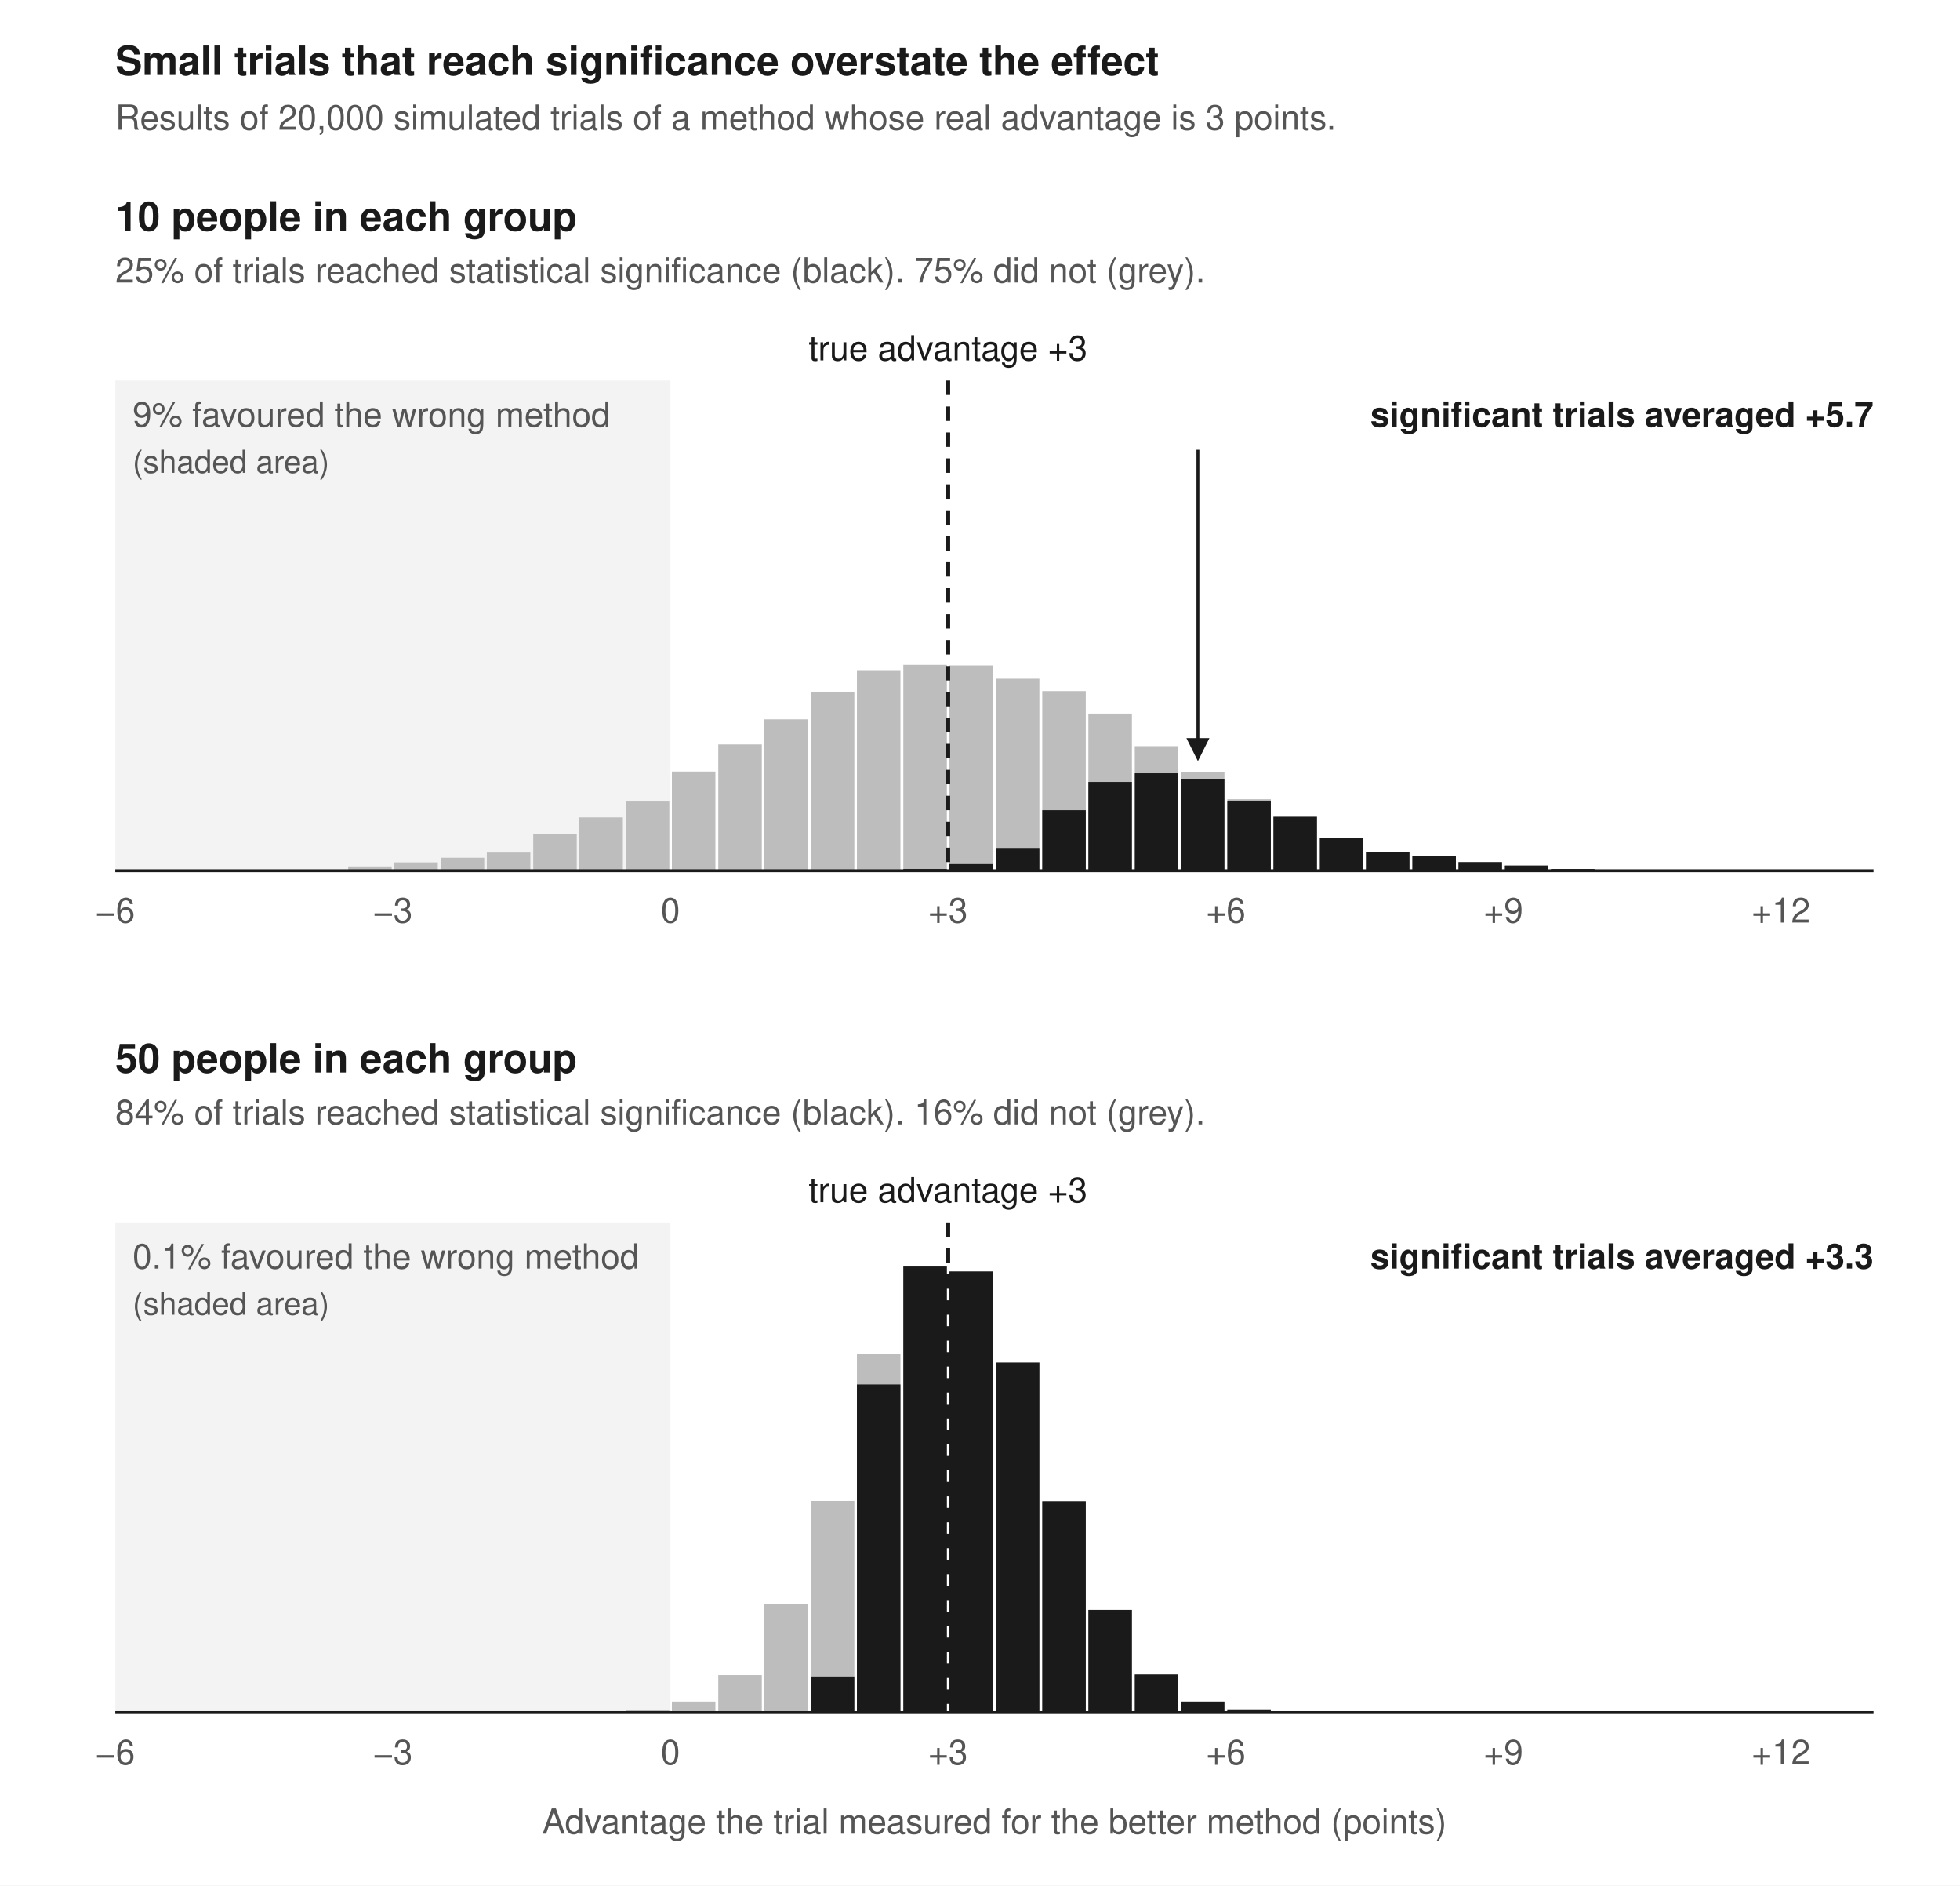
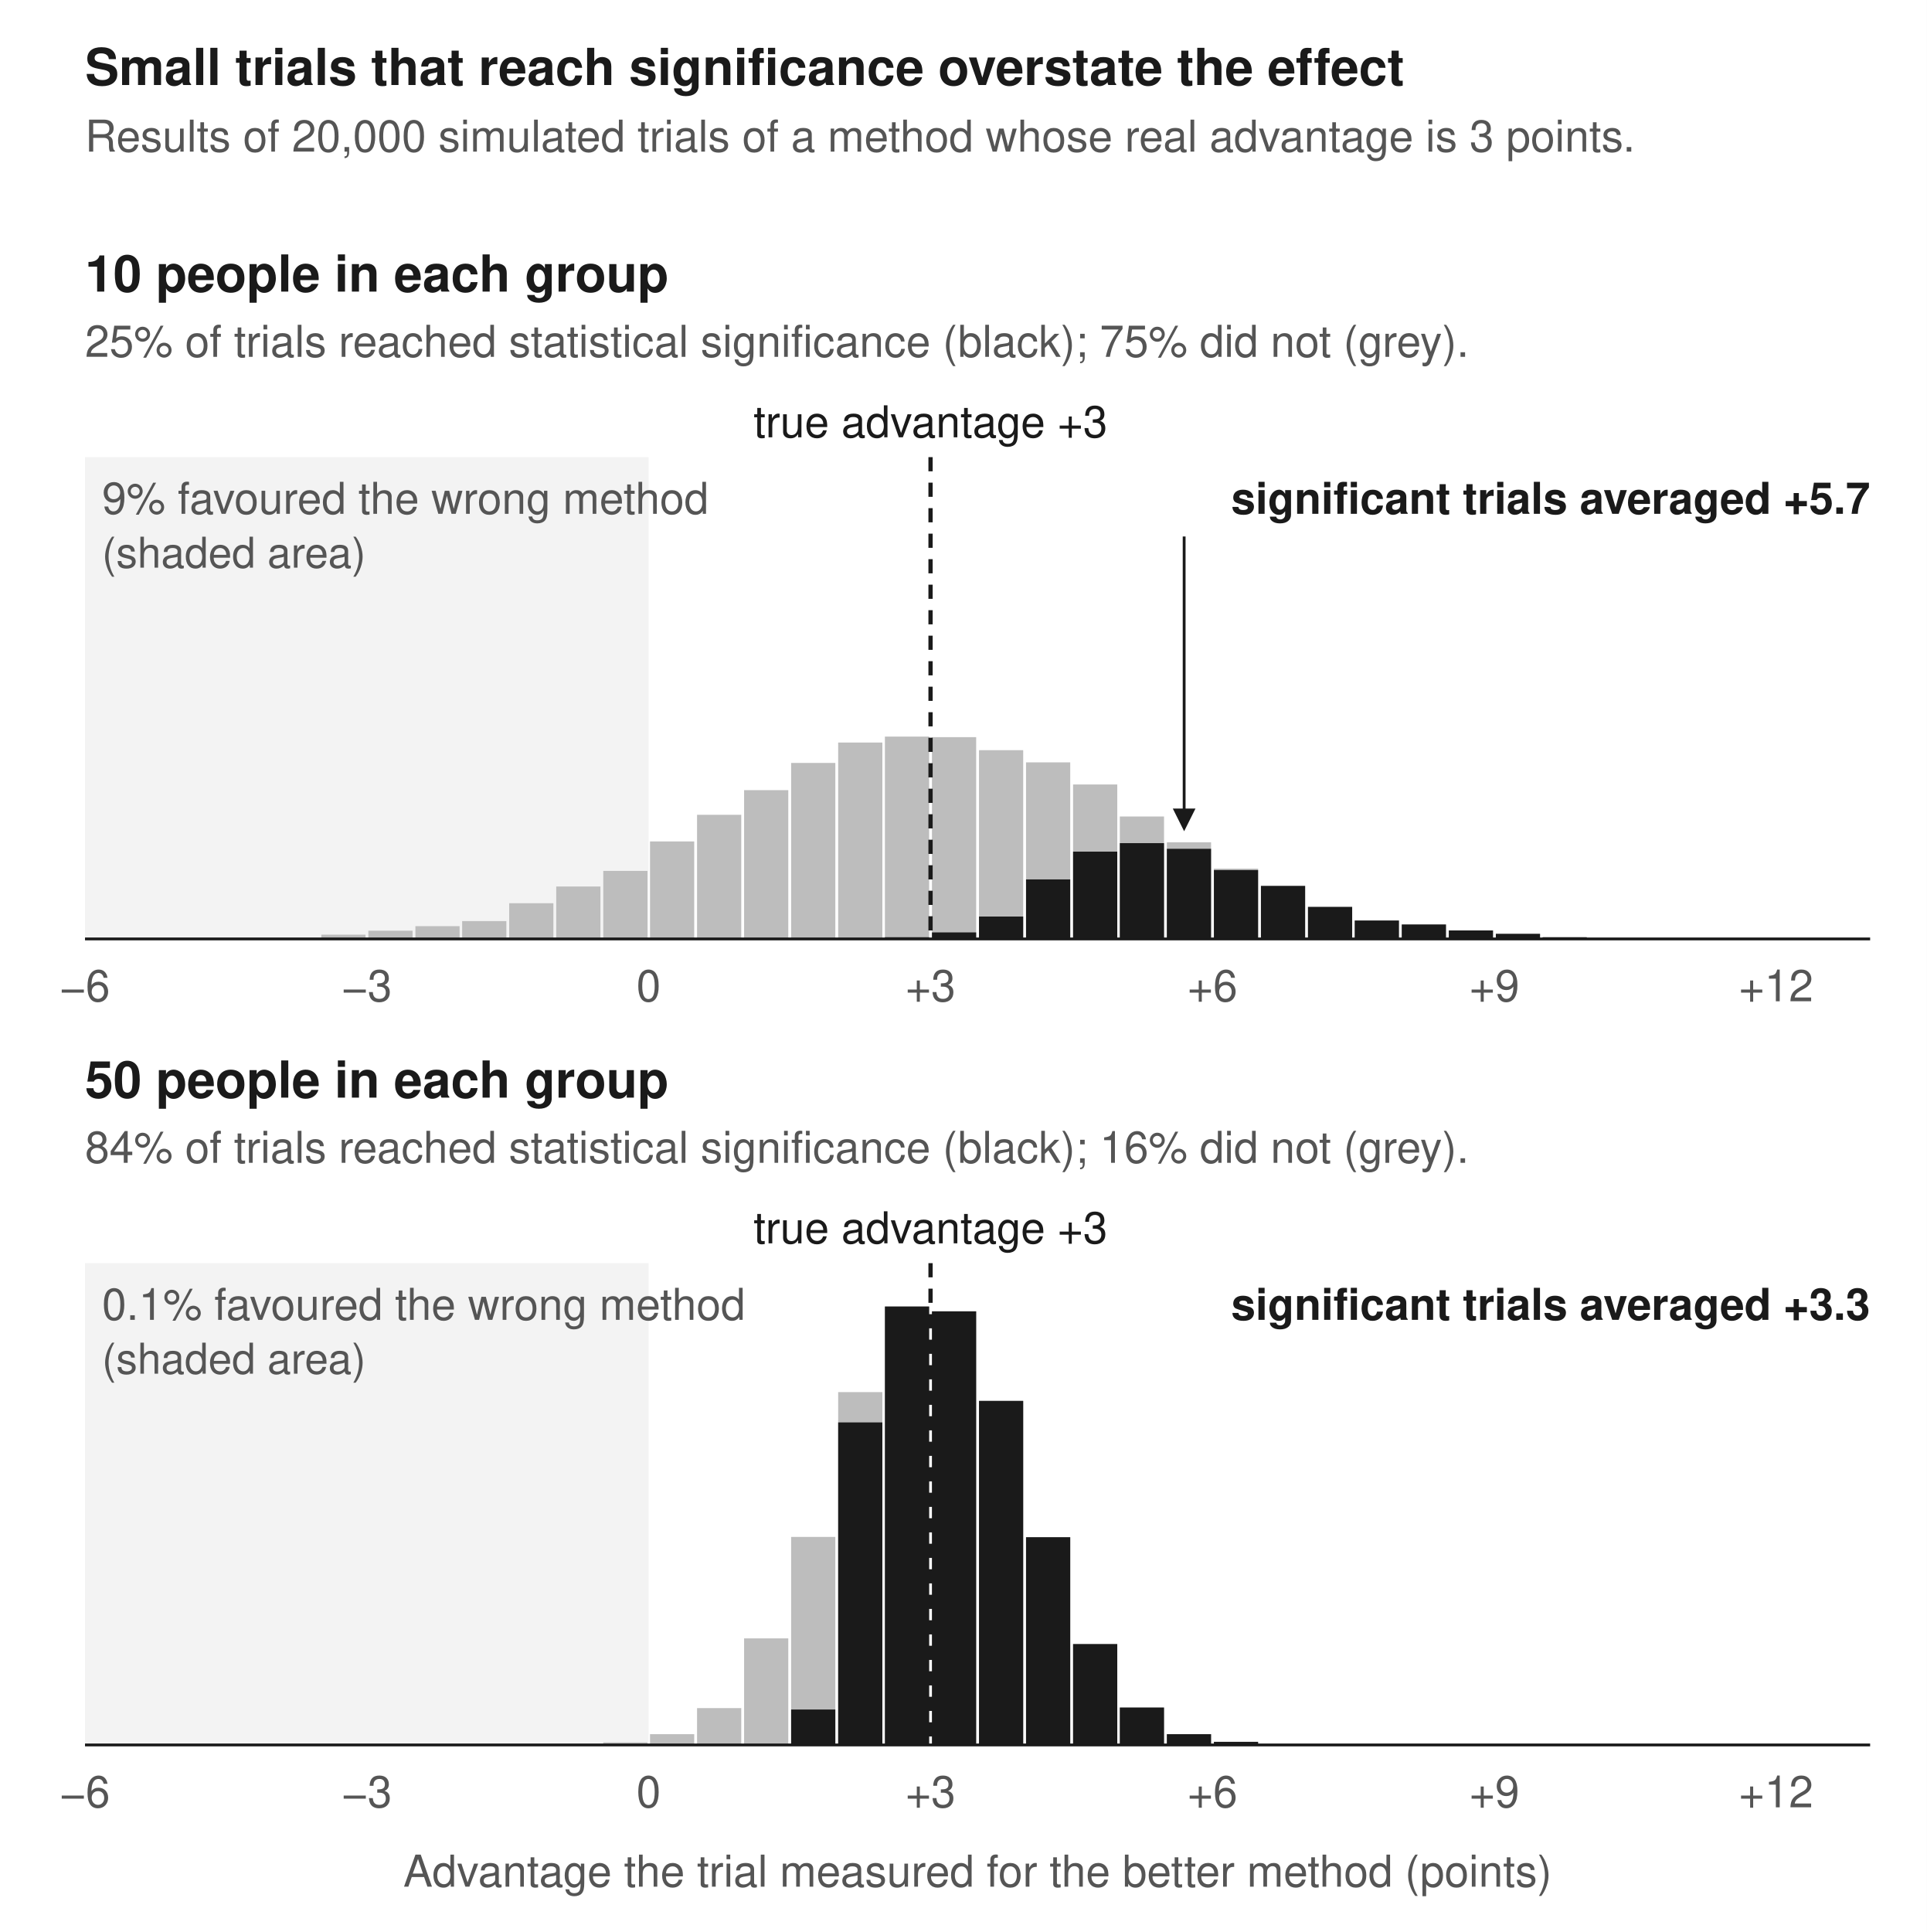
- <svg xmlns="http://www.w3.org/2000/svg" viewBox="0 0 680 654" width="680" height="654" role="img" aria-label="Results of 20,000 simulated trials of the same true effect, with 10 and with 50 people per group">
-   <rect width="680" height="654" fill="#ffffff" />
-   <text x="40.0" y="26.0" font-family="Helvetica, Arial, sans-serif" font-size="14" fill="#1a1a1a" text-anchor="start" font-weight="600">Small trials that reach significance overstate the effect</text>
-   <text x="40.0" y="45.0" font-family="Helvetica, Arial, sans-serif" font-size="12" fill="#555555" text-anchor="start" font-weight="400">Results of 20,000 simulated trials of a method whose real advantage is 3 points.</text>
-   <text x="40.0" y="80.0" font-family="Helvetica, Arial, sans-serif" font-size="14" fill="#1a1a1a" text-anchor="start" font-weight="600">10 people in each group</text>
-   <text x="40.0" y="98.0" font-family="Helvetica, Arial, sans-serif" font-size="12" fill="#555555" text-anchor="start" font-weight="400">25% of trials reached statistical significance (black). 75% did not (grey).</text>
-   <rect x="40.0" y="132" width="192.6" height="170" fill="#f3f3f3" />
-   <rect x="120.8" y="300.5" width="15.1" height="1.5" fill="#bdbdbd" />
-   <rect x="136.8" y="299.1" width="15.1" height="2.9" fill="#bdbdbd" />
-   <rect x="152.9" y="297.5" width="15.1" height="4.5" fill="#bdbdbd" />
-   <rect x="168.9" y="295.7" width="15.1" height="6.3" fill="#bdbdbd" />
-   <rect x="185.0" y="289.4" width="15.1" height="12.6" fill="#bdbdbd" />
-   <rect x="201.0" y="283.5" width="15.1" height="18.5" fill="#bdbdbd" />
-   <rect x="217.1" y="278.0" width="15.1" height="24.0" fill="#bdbdbd" />
-   <rect x="233.1" y="267.6" width="15.1" height="34.4" fill="#bdbdbd" />
-   <rect x="249.2" y="258.2" width="15.1" height="43.8" fill="#bdbdbd" />
-   <rect x="265.2" y="249.5" width="15.1" height="52.5" fill="#bdbdbd" />
-   <rect x="281.3" y="239.9" width="15.1" height="62.1" fill="#bdbdbd" />
-   <rect x="297.3" y="232.7" width="15.1" height="69.3" fill="#bdbdbd" />
-   <rect x="313.4" y="230.6" width="15.1" height="71.4" fill="#bdbdbd" />
-   <rect x="313.4" y="301.4" width="15.1" height="0.6" fill="#1a1a1a" />
-   <rect x="329.4" y="230.8" width="15.1" height="71.2" fill="#bdbdbd" />
-   <rect x="329.4" y="299.7" width="15.1" height="2.3" fill="#1a1a1a" />
-   <rect x="345.5" y="235.4" width="15.1" height="66.6" fill="#bdbdbd" />
-   <rect x="345.5" y="294.1" width="15.1" height="7.9" fill="#1a1a1a" />
-   <rect x="361.6" y="239.7" width="15.1" height="62.3" fill="#bdbdbd" />
-   <rect x="361.6" y="281.0" width="15.1" height="21.0" fill="#1a1a1a" />
-   <rect x="377.6" y="247.5" width="15.1" height="54.5" fill="#bdbdbd" />
-   <rect x="377.6" y="271.2" width="15.1" height="30.8" fill="#1a1a1a" />
-   <rect x="393.7" y="258.8" width="15.1" height="43.2" fill="#bdbdbd" />
-   <rect x="393.7" y="268.2" width="15.1" height="33.8" fill="#1a1a1a" />
-   <rect x="409.7" y="267.9" width="15.1" height="34.1" fill="#bdbdbd" />
-   <rect x="409.7" y="270.2" width="15.1" height="31.8" fill="#1a1a1a" />
-   <rect x="425.8" y="277.2" width="15.1" height="24.8" fill="#bdbdbd" />
-   <rect x="425.8" y="277.7" width="15.1" height="24.3" fill="#1a1a1a" />
-   <rect x="441.8" y="283.2" width="15.1" height="18.8" fill="#bdbdbd" />
-   <rect x="441.8" y="283.3" width="15.1" height="18.7" fill="#1a1a1a" />
-   <rect x="457.9" y="290.7" width="15.1" height="11.3" fill="#bdbdbd" />
-   <rect x="457.9" y="290.7" width="15.1" height="11.3" fill="#1a1a1a" />
-   <rect x="473.9" y="295.5" width="15.1" height="6.5" fill="#bdbdbd" />
-   <rect x="473.9" y="295.5" width="15.1" height="6.5" fill="#1a1a1a" />
-   <rect x="490.0" y="296.9" width="15.1" height="5.1" fill="#bdbdbd" />
-   <rect x="490.0" y="296.9" width="15.1" height="5.1" fill="#1a1a1a" />
-   <rect x="506.0" y="299.0" width="15.1" height="3.0" fill="#bdbdbd" />
-   <rect x="506.0" y="299.0" width="15.1" height="3.0" fill="#1a1a1a" />
-   <rect x="522.1" y="300.2" width="15.1" height="1.8" fill="#bdbdbd" />
-   <rect x="522.1" y="300.2" width="15.1" height="1.8" fill="#1a1a1a" />
-   <rect x="538.1" y="301.4" width="15.1" height="0.6" fill="#bdbdbd" />
-   <rect x="538.1" y="301.4" width="15.1" height="0.6" fill="#1a1a1a" />
-   <line x1="40" y1="302" x2="650" y2="302" stroke="#1a1a1a" stroke-width="1" />
-   <line x1="328.9" y1="132" x2="328.9" y2="302" stroke="#1a1a1a" stroke-width="1.5" stroke-dasharray="5 4" />
-   <text x="328.9" y="125.0" font-family="Helvetica, Arial, sans-serif" font-size="12" fill="#1a1a1a" text-anchor="middle" font-weight="400">true advantage +3</text>
-   <text x="46.0" y="148.0" font-family="Helvetica, Arial, sans-serif" font-size="12" fill="#555555" text-anchor="start" font-weight="400">9% favoured the wrong method</text>
-   <text x="46.0" y="164.0" font-family="Helvetica, Arial, sans-serif" font-size="11" fill="#555555" text-anchor="start" font-weight="400">(shaded area)</text>
-   <text x="650.0" y="148.0" font-family="Helvetica, Arial, sans-serif" font-size="12" fill="#1a1a1a" text-anchor="end" font-weight="600">significant trials averaged +5.7</text>
-   <line x1="415.6" y1="156" x2="415.6" y2="262" stroke="#1a1a1a" stroke-width="1" />
-   <path d="M411.6,256 L419.6,256 L415.6,264 Z" fill="#1a1a1a" />
-   <text x="40.0" y="320.0" font-family="Helvetica, Arial, sans-serif" font-size="12" fill="#555555" text-anchor="middle" font-weight="400">−6</text>
-   <text x="136.3" y="320.0" font-family="Helvetica, Arial, sans-serif" font-size="12" fill="#555555" text-anchor="middle" font-weight="400">−3</text>
-   <text x="232.6" y="320.0" font-family="Helvetica, Arial, sans-serif" font-size="12" fill="#555555" text-anchor="middle" font-weight="400">0</text>
-   <text x="328.9" y="320.0" font-family="Helvetica, Arial, sans-serif" font-size="12" fill="#555555" text-anchor="middle" font-weight="400">+3</text>
-   <text x="425.3" y="320.0" font-family="Helvetica, Arial, sans-serif" font-size="12" fill="#555555" text-anchor="middle" font-weight="400">+6</text>
-   <text x="521.6" y="320.0" font-family="Helvetica, Arial, sans-serif" font-size="12" fill="#555555" text-anchor="middle" font-weight="400">+9</text>
-   <text x="617.9" y="320.0" font-family="Helvetica, Arial, sans-serif" font-size="12" fill="#555555" text-anchor="middle" font-weight="400">+12</text>
-   <text x="40.0" y="372.0" font-family="Helvetica, Arial, sans-serif" font-size="14" fill="#1a1a1a" text-anchor="start" font-weight="600">50 people in each group</text>
-   <text x="40.0" y="390.0" font-family="Helvetica, Arial, sans-serif" font-size="12" fill="#555555" text-anchor="start" font-weight="400">84% of trials reached statistical significance (black). 16% did not (grey).</text>
-   <rect x="40.0" y="424" width="192.6" height="170" fill="#f3f3f3" />
-   <rect x="217.1" y="593.1" width="15.1" height="0.9" fill="#bdbdbd" />
-   <rect x="233.1" y="590.2" width="15.1" height="3.8" fill="#bdbdbd" />
-   <rect x="249.2" y="581.0" width="15.1" height="13.0" fill="#bdbdbd" />
-   <rect x="265.2" y="556.4" width="15.1" height="37.6" fill="#bdbdbd" />
-   <rect x="281.3" y="520.6" width="15.1" height="73.4" fill="#bdbdbd" />
-   <rect x="281.3" y="581.5" width="15.1" height="12.5" fill="#1a1a1a" />
-   <rect x="297.3" y="469.5" width="15.1" height="124.5" fill="#bdbdbd" />
-   <rect x="297.3" y="480.2" width="15.1" height="113.8" fill="#1a1a1a" />
-   <rect x="313.4" y="439.3" width="15.1" height="154.7" fill="#bdbdbd" />
-   <rect x="313.4" y="439.3" width="15.1" height="154.7" fill="#1a1a1a" />
-   <rect x="329.4" y="441.0" width="15.1" height="153.0" fill="#bdbdbd" />
-   <rect x="329.4" y="441.0" width="15.1" height="153.0" fill="#1a1a1a" />
-   <rect x="345.5" y="472.6" width="15.1" height="121.4" fill="#bdbdbd" />
-   <rect x="345.5" y="472.6" width="15.1" height="121.4" fill="#1a1a1a" />
-   <rect x="361.6" y="520.7" width="15.1" height="73.3" fill="#bdbdbd" />
-   <rect x="361.6" y="520.7" width="15.1" height="73.3" fill="#1a1a1a" />
-   <rect x="377.6" y="558.4" width="15.1" height="35.6" fill="#bdbdbd" />
-   <rect x="377.6" y="558.4" width="15.1" height="35.6" fill="#1a1a1a" />
-   <rect x="393.7" y="580.8" width="15.1" height="13.2" fill="#bdbdbd" />
-   <rect x="393.7" y="580.8" width="15.1" height="13.2" fill="#1a1a1a" />
-   <rect x="409.7" y="590.2" width="15.1" height="3.8" fill="#bdbdbd" />
-   <rect x="409.7" y="590.2" width="15.1" height="3.8" fill="#1a1a1a" />
-   <rect x="425.8" y="592.9" width="15.1" height="1.1" fill="#bdbdbd" />
-   <rect x="425.8" y="592.9" width="15.1" height="1.1" fill="#1a1a1a" />
-   <line x1="40" y1="594" x2="650" y2="594" stroke="#1a1a1a" stroke-width="1" />
-   <line x1="328.9" y1="424" x2="328.9" y2="594" stroke="#1a1a1a" stroke-width="1.5" stroke-dasharray="5 4" />
-   <text x="328.9" y="417.0" font-family="Helvetica, Arial, sans-serif" font-size="12" fill="#1a1a1a" text-anchor="middle" font-weight="400">true advantage +3</text>
-   <text x="46.0" y="440.0" font-family="Helvetica, Arial, sans-serif" font-size="12" fill="#555555" text-anchor="start" font-weight="400">0.1% favoured the wrong method</text>
-   <text x="46.0" y="456.0" font-family="Helvetica, Arial, sans-serif" font-size="11" fill="#555555" text-anchor="start" font-weight="400">(shaded area)</text>
-   <text x="650.0" y="440.0" font-family="Helvetica, Arial, sans-serif" font-size="12" fill="#1a1a1a" text-anchor="end" font-weight="600">significant trials averaged +3.3</text>
-   <text x="40.0" y="612.0" font-family="Helvetica, Arial, sans-serif" font-size="12" fill="#555555" text-anchor="middle" font-weight="400">−6</text>
-   <text x="136.3" y="612.0" font-family="Helvetica, Arial, sans-serif" font-size="12" fill="#555555" text-anchor="middle" font-weight="400">−3</text>
-   <text x="232.6" y="612.0" font-family="Helvetica, Arial, sans-serif" font-size="12" fill="#555555" text-anchor="middle" font-weight="400">0</text>
-   <text x="328.9" y="612.0" font-family="Helvetica, Arial, sans-serif" font-size="12" fill="#555555" text-anchor="middle" font-weight="400">+3</text>
-   <text x="425.3" y="612.0" font-family="Helvetica, Arial, sans-serif" font-size="12" fill="#555555" text-anchor="middle" font-weight="400">+6</text>
-   <text x="521.6" y="612.0" font-family="Helvetica, Arial, sans-serif" font-size="12" fill="#555555" text-anchor="middle" font-weight="400">+9</text>
-   <text x="617.9" y="612.0" font-family="Helvetica, Arial, sans-serif" font-size="12" fill="#555555" text-anchor="middle" font-weight="400">+12</text>
-   <text x="345.0" y="636.0" font-family="Helvetica, Arial, sans-serif" font-size="12" fill="#555555" text-anchor="middle" font-weight="400">Advantage the trial measured for the better method (points)</text>
+ <svg xmlns="http://www.w3.org/2000/svg" viewBox="0 0 680 681.7" width="680" height="681.7" role="img" aria-label="Results of 20,000 simulated trials of the same true effect, with 10 and with 50 people per group">
+   <rect width="680" height="681.7" fill="#ffffff" />
+   <text x="30.0" y="30.0" font-family="IBM Plex Sans, Helvetica, Arial, sans-serif" font-size="18" fill="#1a1a1a" text-anchor="start" font-weight="600">Small trials that reach significance overstate the effect</text>
+   <text x="30.0" y="53.5" font-family="IBM Plex Sans, Helvetica, Arial, sans-serif" font-size="15.5" fill="#555555" text-anchor="start" font-weight="400">Results of 20,000 simulated trials of a method whose real advantage is 3 points.</text>
+   <text x="30.0" y="102.9" font-family="IBM Plex Sans, Helvetica, Arial, sans-serif" font-size="18" fill="#1a1a1a" text-anchor="start" font-weight="600">10 people in each group</text>
+   <text x="30.0" y="125.9" font-family="IBM Plex Sans, Helvetica, Arial, sans-serif" font-size="15.5" fill="#555555" text-anchor="start" font-weight="400">25% of trials reached statistical significance (black); 75% did not (grey).</text>
+   <rect x="30.0" y="161.3" width="198.9" height="170.0" fill="#f3f3f3" />
+   <rect x="113.4" y="329.8" width="15.6" height="1.5" fill="#bdbdbd" />
+   <rect x="130.0" y="328.4" width="15.6" height="2.9" fill="#bdbdbd" />
+   <rect x="146.6" y="326.8" width="15.6" height="4.5" fill="#bdbdbd" />
+   <rect x="163.1" y="325.0" width="15.6" height="6.3" fill="#bdbdbd" />
+   <rect x="179.7" y="318.7" width="15.6" height="12.6" fill="#bdbdbd" />
+   <rect x="196.3" y="312.8" width="15.6" height="18.5" fill="#bdbdbd" />
+   <rect x="212.9" y="307.3" width="15.6" height="24.0" fill="#bdbdbd" />
+   <rect x="229.4" y="296.9" width="15.6" height="34.4" fill="#bdbdbd" />
+   <rect x="246.0" y="287.5" width="15.6" height="43.8" fill="#bdbdbd" />
+   <rect x="262.6" y="278.8" width="15.6" height="52.5" fill="#bdbdbd" />
+   <rect x="279.2" y="269.2" width="15.6" height="62.1" fill="#bdbdbd" />
+   <rect x="295.8" y="262.0" width="15.6" height="69.3" fill="#bdbdbd" />
+   <rect x="312.3" y="259.9" width="15.6" height="71.4" fill="#bdbdbd" />
+   <rect x="312.3" y="330.7" width="15.6" height="0.6" fill="#1a1a1a" />
+   <rect x="328.9" y="260.1" width="15.6" height="71.2" fill="#bdbdbd" />
+   <rect x="328.9" y="329.0" width="15.6" height="2.3" fill="#1a1a1a" />
+   <rect x="345.5" y="264.7" width="15.6" height="66.6" fill="#bdbdbd" />
+   <rect x="345.5" y="323.4" width="15.6" height="7.9" fill="#1a1a1a" />
+   <rect x="362.1" y="269.0" width="15.6" height="62.3" fill="#bdbdbd" />
+   <rect x="362.1" y="310.3" width="15.6" height="21.0" fill="#1a1a1a" />
+   <rect x="378.7" y="276.8" width="15.6" height="54.5" fill="#bdbdbd" />
+   <rect x="378.7" y="300.5" width="15.6" height="30.8" fill="#1a1a1a" />
+   <rect x="395.2" y="288.1" width="15.6" height="43.2" fill="#bdbdbd" />
+   <rect x="395.2" y="297.5" width="15.6" height="33.8" fill="#1a1a1a" />
+   <rect x="411.8" y="297.2" width="15.6" height="34.1" fill="#bdbdbd" />
+   <rect x="411.8" y="299.5" width="15.6" height="31.8" fill="#1a1a1a" />
+   <rect x="428.4" y="306.5" width="15.6" height="24.8" fill="#bdbdbd" />
+   <rect x="428.4" y="307.0" width="15.6" height="24.3" fill="#1a1a1a" />
+   <rect x="445.0" y="312.5" width="15.6" height="18.8" fill="#bdbdbd" />
+   <rect x="445.0" y="312.6" width="15.6" height="18.7" fill="#1a1a1a" />
+   <rect x="461.6" y="320.0" width="15.6" height="11.3" fill="#bdbdbd" />
+   <rect x="461.6" y="320.0" width="15.6" height="11.3" fill="#1a1a1a" />
+   <rect x="478.1" y="324.8" width="15.6" height="6.5" fill="#bdbdbd" />
+   <rect x="478.1" y="324.8" width="15.6" height="6.5" fill="#1a1a1a" />
+   <rect x="494.7" y="326.2" width="15.6" height="5.1" fill="#bdbdbd" />
+   <rect x="494.7" y="326.2" width="15.6" height="5.1" fill="#1a1a1a" />
+   <rect x="511.3" y="328.3" width="15.6" height="3.0" fill="#bdbdbd" />
+   <rect x="511.3" y="328.3" width="15.6" height="3.0" fill="#1a1a1a" />
+   <rect x="527.9" y="329.5" width="15.6" height="1.8" fill="#bdbdbd" />
+   <rect x="527.9" y="329.5" width="15.6" height="1.8" fill="#1a1a1a" />
+   <rect x="544.4" y="330.7" width="15.6" height="0.6" fill="#bdbdbd" />
+   <rect x="544.4" y="330.7" width="15.6" height="0.6" fill="#1a1a1a" />
+   <line x1="30" y1="331.3" x2="660" y2="331.3" stroke="#1a1a1a" stroke-width="1" />
+   <line x1="328.4" y1="161.3" x2="328.4" y2="331.3" stroke="#1a1a1a" stroke-width="1.5" stroke-dasharray="5 4" />
+   <text x="328.4" y="154.3" font-family="IBM Plex Sans, Helvetica, Arial, sans-serif" font-size="15.5" fill="#1a1a1a" text-anchor="middle" font-weight="400">true advantage +3</text>
+   <text x="36.0" y="181.3" font-family="IBM Plex Sans, Helvetica, Arial, sans-serif" font-size="15.5" fill="#555555" text-anchor="start" font-weight="400">9% favoured the wrong method</text>
+   <text x="36.0" y="200.3" font-family="IBM Plex Sans, Helvetica, Arial, sans-serif" font-size="15" fill="#555555" text-anchor="start" font-weight="400">(shaded area)</text>
+   <text x="660.0" y="181.3" font-family="IBM Plex Sans, Helvetica, Arial, sans-serif" font-size="15.5" fill="#1a1a1a" text-anchor="end" font-weight="600">significant trials averaged +5.7</text>
+   <line x1="417.9" y1="189.3" x2="417.9" y2="291.3" stroke="#1a1a1a" stroke-width="1" />
+   <path d="M413.9,285.3 L421.9,285.3 L417.9,293.3 Z" fill="#1a1a1a" />
+   <text x="30.0" y="353.3" font-family="IBM Plex Sans, Helvetica, Arial, sans-serif" font-size="15.5" fill="#555555" text-anchor="middle" font-weight="400">−6</text>
+   <text x="129.5" y="353.3" font-family="IBM Plex Sans, Helvetica, Arial, sans-serif" font-size="15.5" fill="#555555" text-anchor="middle" font-weight="400">−3</text>
+   <text x="228.9" y="353.3" font-family="IBM Plex Sans, Helvetica, Arial, sans-serif" font-size="15.5" fill="#555555" text-anchor="middle" font-weight="400">0</text>
+   <text x="328.4" y="353.3" font-family="IBM Plex Sans, Helvetica, Arial, sans-serif" font-size="15.5" fill="#555555" text-anchor="middle" font-weight="400">+3</text>
+   <text x="427.9" y="353.3" font-family="IBM Plex Sans, Helvetica, Arial, sans-serif" font-size="15.5" fill="#555555" text-anchor="middle" font-weight="400">+6</text>
+   <text x="527.4" y="353.3" font-family="IBM Plex Sans, Helvetica, Arial, sans-serif" font-size="15.5" fill="#555555" text-anchor="middle" font-weight="400">+9</text>
+   <text x="626.8" y="353.3" font-family="IBM Plex Sans, Helvetica, Arial, sans-serif" font-size="15.5" fill="#555555" text-anchor="middle" font-weight="400">+12</text>
+   <text x="30.0" y="387.3" font-family="IBM Plex Sans, Helvetica, Arial, sans-serif" font-size="18" fill="#1a1a1a" text-anchor="start" font-weight="600">50 people in each group</text>
+   <text x="30.0" y="410.3" font-family="IBM Plex Sans, Helvetica, Arial, sans-serif" font-size="15.5" fill="#555555" text-anchor="start" font-weight="400">84% of trials reached statistical significance (black); 16% did not (grey).</text>
+   <rect x="30.0" y="445.7" width="198.9" height="170" fill="#f3f3f3" />
+   <rect x="212.9" y="614.8" width="15.6" height="0.9" fill="#bdbdbd" />
+   <rect x="229.4" y="611.9" width="15.6" height="3.8" fill="#bdbdbd" />
+   <rect x="246.0" y="602.7" width="15.6" height="13.0" fill="#bdbdbd" />
+   <rect x="262.6" y="578.1" width="15.6" height="37.6" fill="#bdbdbd" />
+   <rect x="279.2" y="542.3" width="15.6" height="73.4" fill="#bdbdbd" />
+   <rect x="279.2" y="603.2" width="15.6" height="12.5" fill="#1a1a1a" />
+   <rect x="295.8" y="491.2" width="15.6" height="124.5" fill="#bdbdbd" />
+   <rect x="295.8" y="501.9" width="15.6" height="113.8" fill="#1a1a1a" />
+   <rect x="312.3" y="461.0" width="15.6" height="154.7" fill="#bdbdbd" />
+   <rect x="312.3" y="461.0" width="15.6" height="154.7" fill="#1a1a1a" />
+   <rect x="328.9" y="462.7" width="15.6" height="153.0" fill="#bdbdbd" />
+   <rect x="328.9" y="462.7" width="15.6" height="153.0" fill="#1a1a1a" />
+   <rect x="345.5" y="494.3" width="15.6" height="121.4" fill="#bdbdbd" />
+   <rect x="345.5" y="494.3" width="15.6" height="121.4" fill="#1a1a1a" />
+   <rect x="362.1" y="542.4" width="15.6" height="73.3" fill="#bdbdbd" />
+   <rect x="362.1" y="542.4" width="15.6" height="73.3" fill="#1a1a1a" />
+   <rect x="378.7" y="580.1" width="15.6" height="35.6" fill="#bdbdbd" />
+   <rect x="378.7" y="580.1" width="15.6" height="35.6" fill="#1a1a1a" />
+   <rect x="395.2" y="602.5" width="15.6" height="13.2" fill="#bdbdbd" />
+   <rect x="395.2" y="602.5" width="15.6" height="13.2" fill="#1a1a1a" />
+   <rect x="411.8" y="611.9" width="15.6" height="3.8" fill="#bdbdbd" />
+   <rect x="411.8" y="611.9" width="15.6" height="3.8" fill="#1a1a1a" />
+   <rect x="428.4" y="614.6" width="15.6" height="1.1" fill="#bdbdbd" />
+   <rect x="428.4" y="614.6" width="15.6" height="1.1" fill="#1a1a1a" />
+   <line x1="30" y1="615.7" x2="660" y2="615.7" stroke="#1a1a1a" stroke-width="1" />
+   <line x1="328.4" y1="445.7" x2="328.4" y2="615.7" stroke="#1a1a1a" stroke-width="1.5" stroke-dasharray="5 4" />
+   <text x="328.4" y="438.7" font-family="IBM Plex Sans, Helvetica, Arial, sans-serif" font-size="15.5" fill="#1a1a1a" text-anchor="middle" font-weight="400">true advantage +3</text>
+   <text x="36.0" y="465.7" font-family="IBM Plex Sans, Helvetica, Arial, sans-serif" font-size="15.5" fill="#555555" text-anchor="start" font-weight="400">0.1% favoured the wrong method</text>
+   <text x="36.0" y="484.7" font-family="IBM Plex Sans, Helvetica, Arial, sans-serif" font-size="15" fill="#555555" text-anchor="start" font-weight="400">(shaded area)</text>
+   <text x="660.0" y="465.7" font-family="IBM Plex Sans, Helvetica, Arial, sans-serif" font-size="15.5" fill="#1a1a1a" text-anchor="end" font-weight="600">significant trials averaged +3.3</text>
+   <text x="30.0" y="637.7" font-family="IBM Plex Sans, Helvetica, Arial, sans-serif" font-size="15.5" fill="#555555" text-anchor="middle" font-weight="400">−6</text>
+   <text x="129.5" y="637.7" font-family="IBM Plex Sans, Helvetica, Arial, sans-serif" font-size="15.5" fill="#555555" text-anchor="middle" font-weight="400">−3</text>
+   <text x="228.9" y="637.7" font-family="IBM Plex Sans, Helvetica, Arial, sans-serif" font-size="15.5" fill="#555555" text-anchor="middle" font-weight="400">0</text>
+   <text x="328.4" y="637.7" font-family="IBM Plex Sans, Helvetica, Arial, sans-serif" font-size="15.5" fill="#555555" text-anchor="middle" font-weight="400">+3</text>
+   <text x="427.9" y="637.7" font-family="IBM Plex Sans, Helvetica, Arial, sans-serif" font-size="15.5" fill="#555555" text-anchor="middle" font-weight="400">+6</text>
+   <text x="527.4" y="637.7" font-family="IBM Plex Sans, Helvetica, Arial, sans-serif" font-size="15.5" fill="#555555" text-anchor="middle" font-weight="400">+9</text>
+   <text x="626.8" y="637.7" font-family="IBM Plex Sans, Helvetica, Arial, sans-serif" font-size="15.5" fill="#555555" text-anchor="middle" font-weight="400">+12</text>
+   <text x="345.0" y="665.7" font-family="IBM Plex Sans, Helvetica, Arial, sans-serif" font-size="15.5" fill="#555555" text-anchor="middle" font-weight="400">Advantage the trial measured for the better method (points)</text>
</svg>
